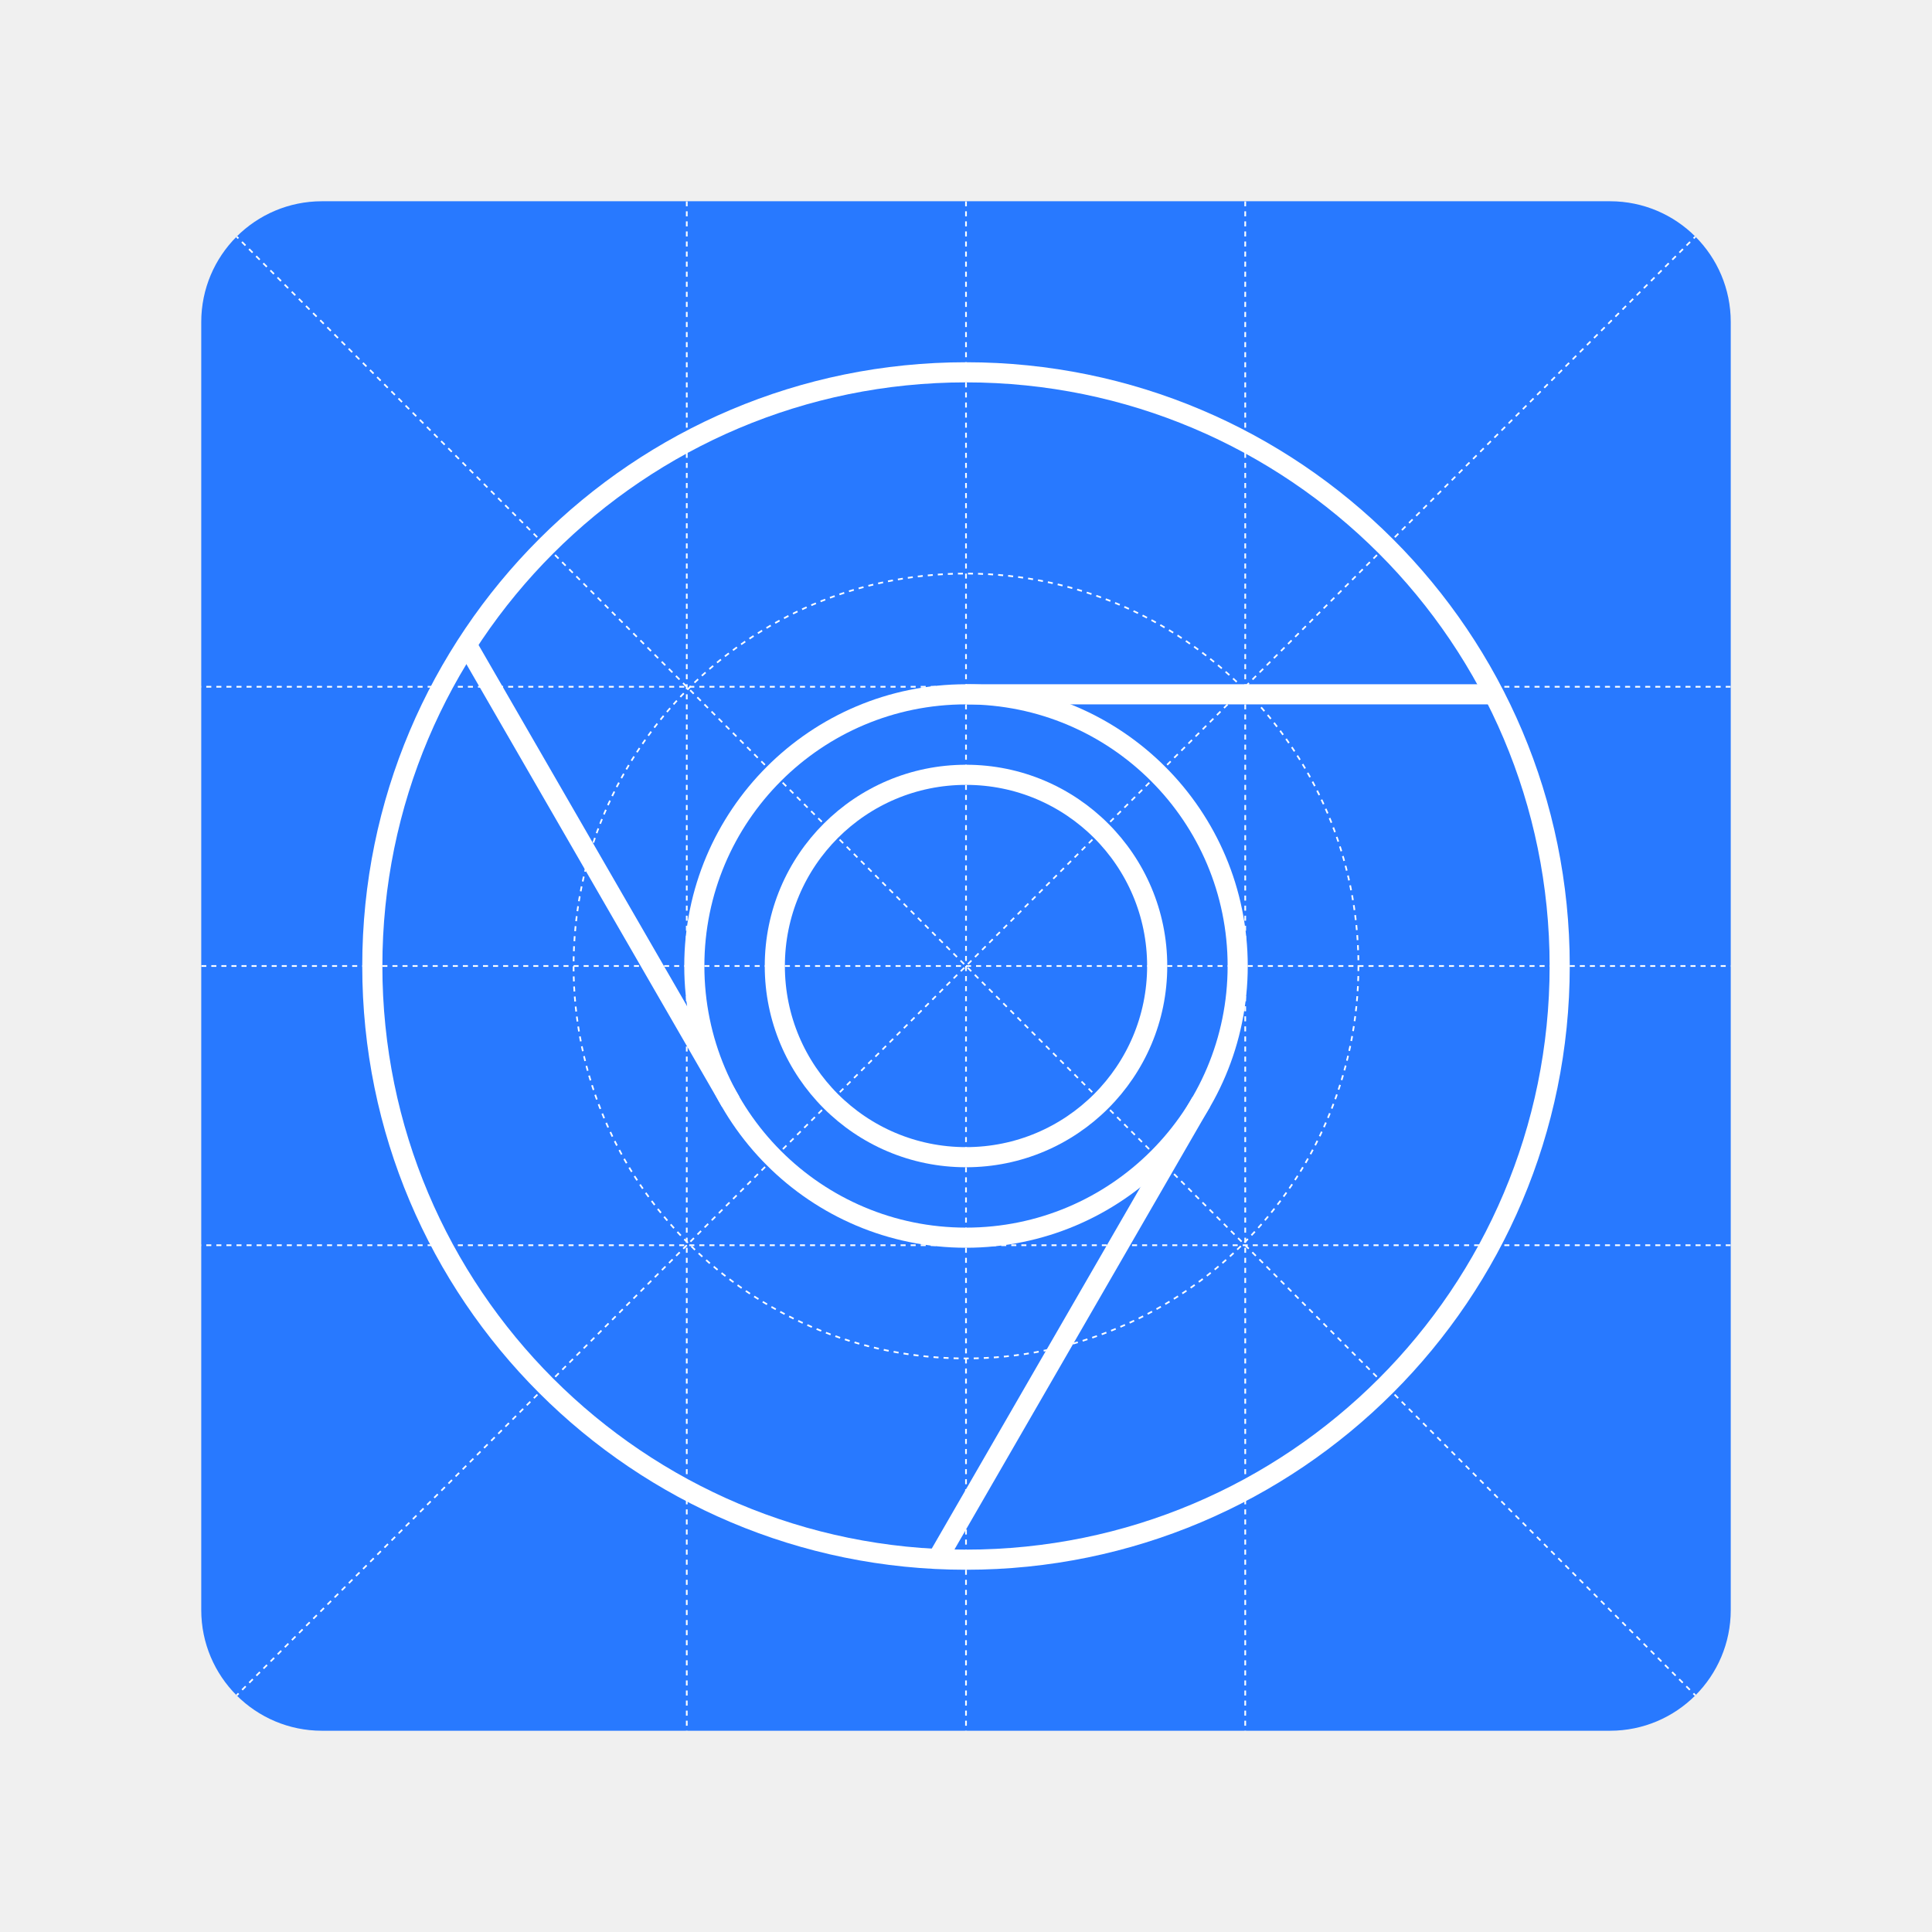
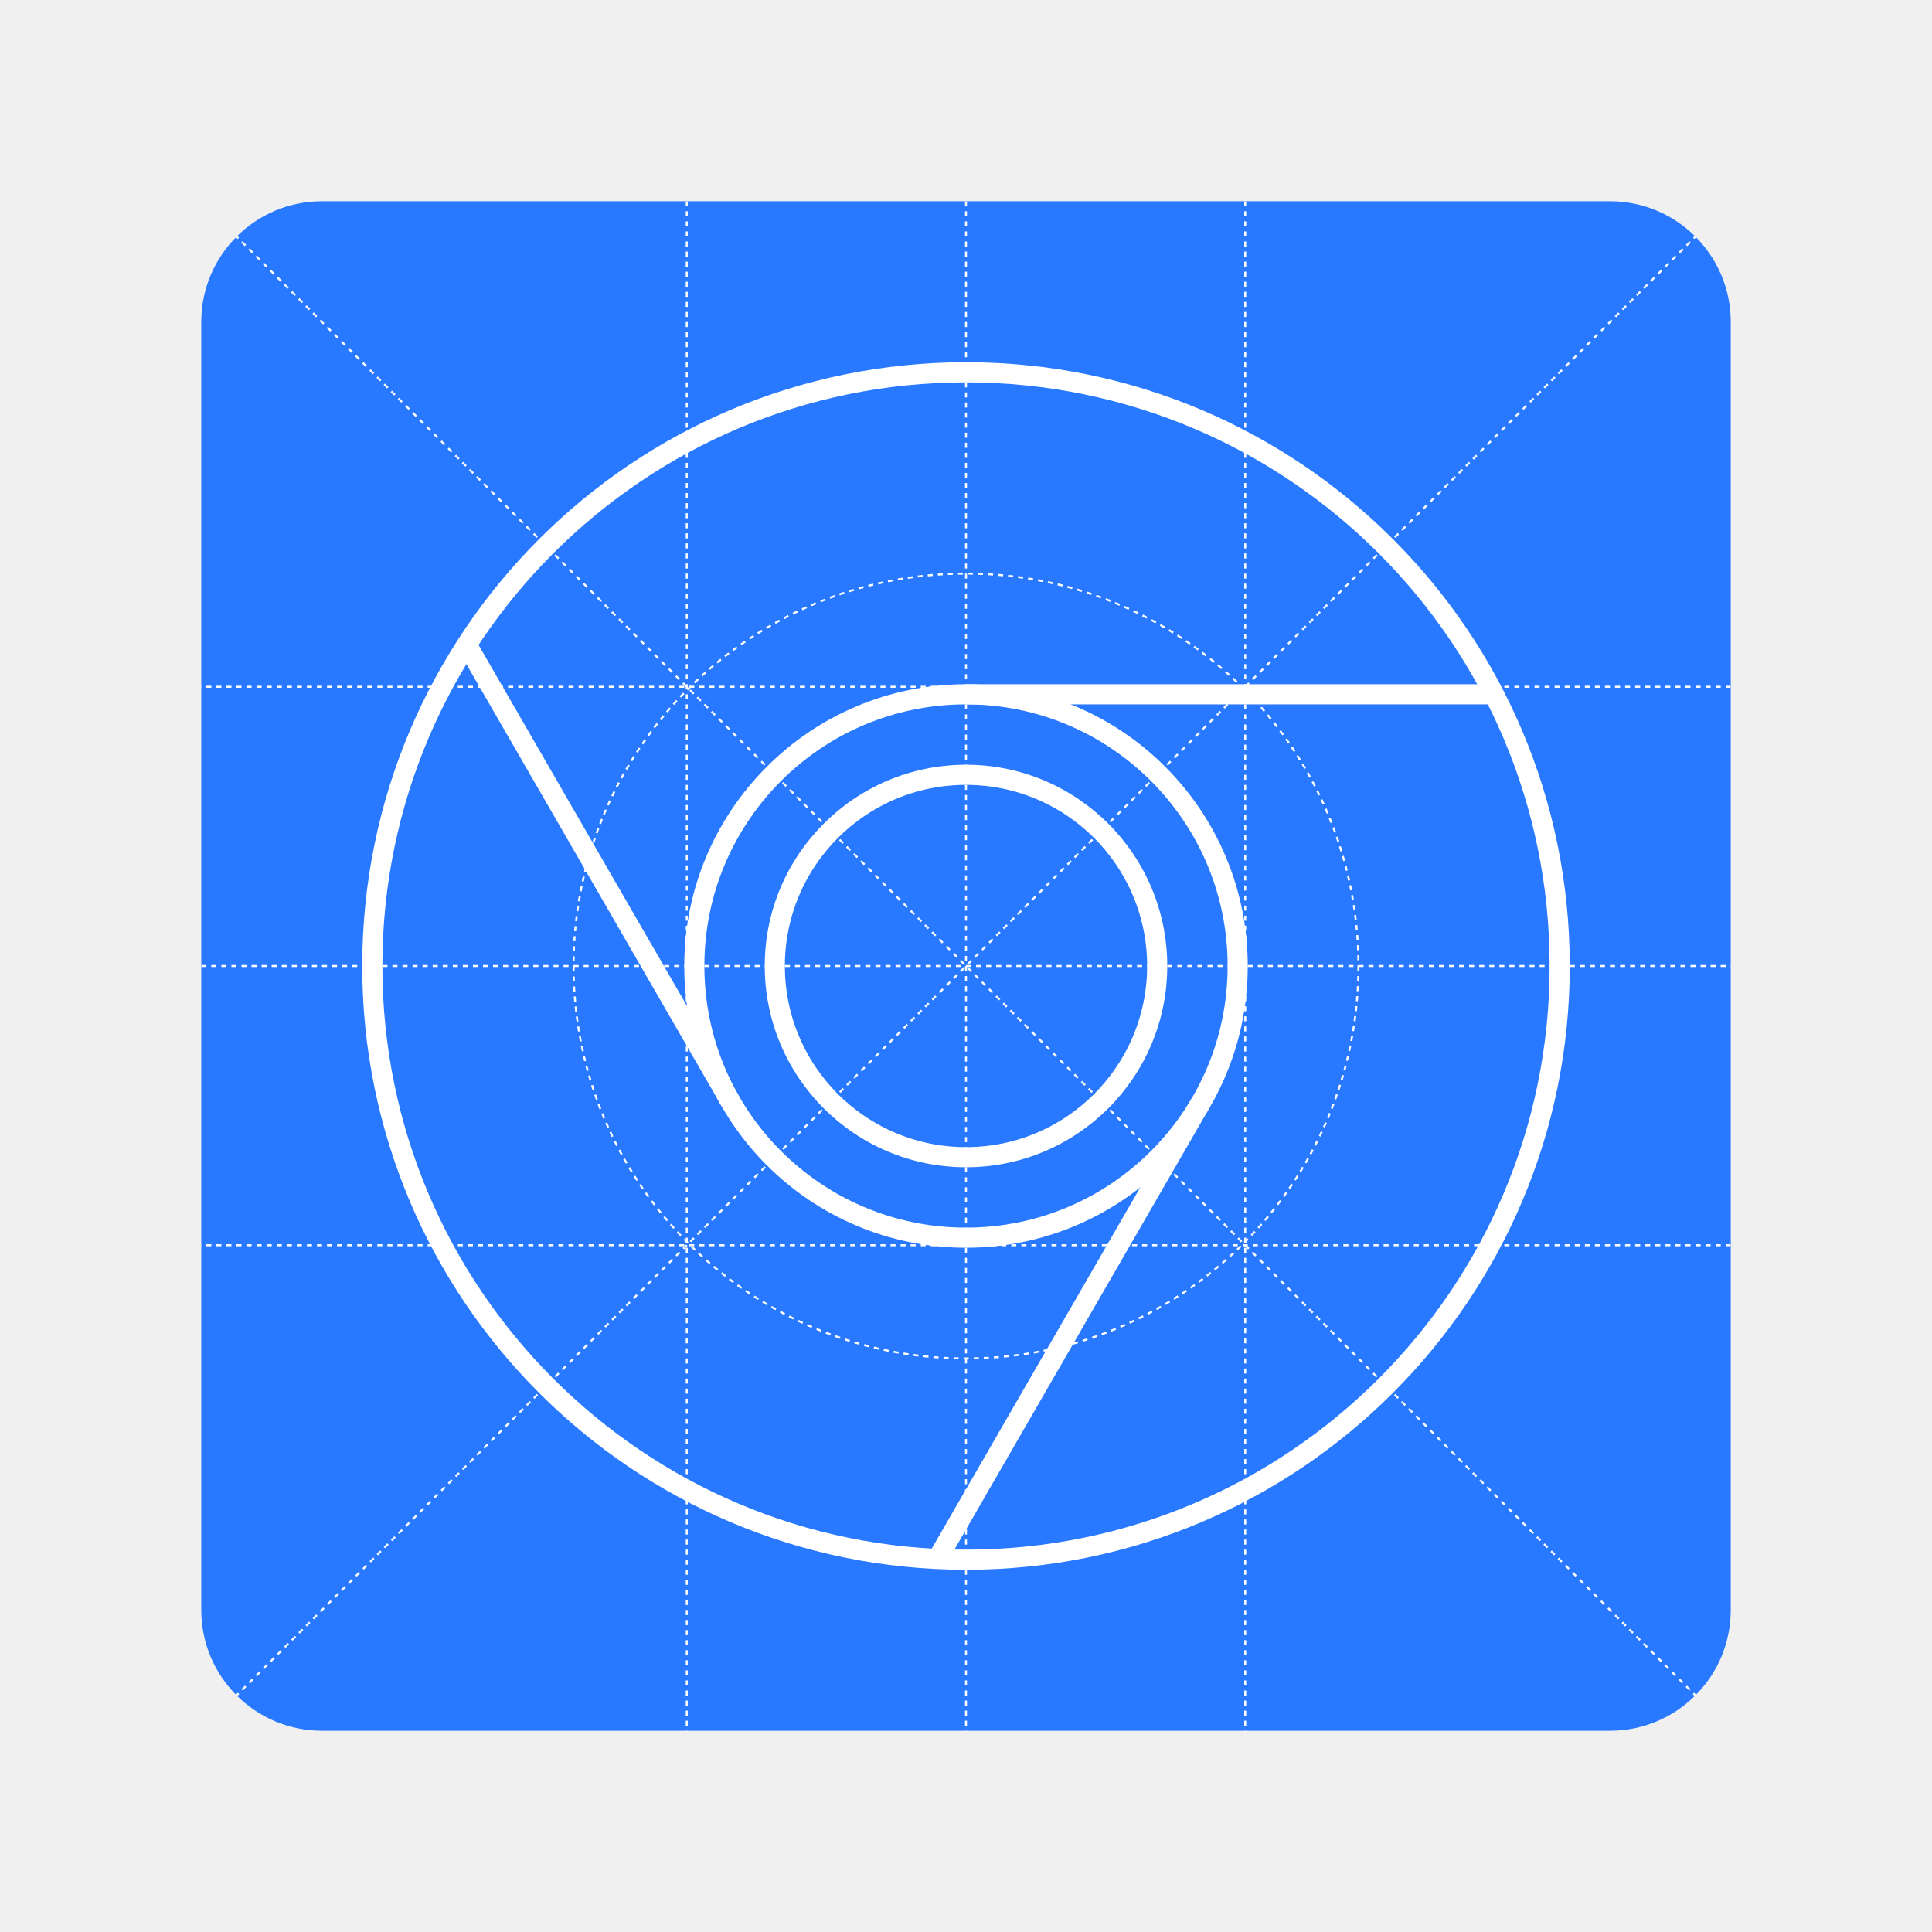
<svg xmlns="http://www.w3.org/2000/svg" xmlns:xlink="http://www.w3.org/1999/xlink" width="192px" height="192px" viewBox="0 0 192 192" version="1.1">
  <defs>
    <rect id="path-1" x="0" y="0" width="152" height="152" rx="12" />
    <path d="M76,136 C109.137,136 136,109.137 136,76 C136,42.863 109.137,16 76,16 C42.863,16 16,42.863 16,76 C16,109.137 42.863,136 76,136 Z" id="path-7" />
    <mask id="mask-8" maskContentUnits="userSpaceOnUse" maskUnits="objectBoundingBox" x="0" y="0" width="120" height="120" fill="white">
      <use xlink:href="#path-7" />
    </mask>
    <circle id="path-9" cx="76" cy="76" r="28" />
    <mask id="mask-10" maskContentUnits="userSpaceOnUse" maskUnits="objectBoundingBox" x="0" y="0" width="56" height="56" fill="white">
      <use xlink:href="#path-9" />
    </mask>
    <circle id="path-11" cx="76" cy="76" r="20" />
    <mask id="mask-12" maskContentUnits="userSpaceOnUse" maskUnits="objectBoundingBox" x="0" y="0" width="40" height="40" fill="white">
      <use xlink:href="#path-11" />
    </mask>
  </defs>
  <g id="Page-1" stroke="none" stroke-width="1" fill="none" fill-rule="evenodd">
    <g id="Master">
      <g id="Logo" transform="translate(20, 20)">
        <mask id="mask-2" fill="white">
          <use xlink:href="#path-1" />
        </mask>
        <use id="Mask" fill="#2879FF" xlink:href="#path-1" />
-         <g id="Grid" mask="url(#mask-2)" stroke="#FFFFFF" stroke-width="0.17" stroke-dasharray="0.5">
+         <g id="Grid" mask="url(#mask-2)" stroke="#FFFFFF" stroke-width="0.2" stroke-dasharray="0.5">
          <g transform="translate(-20, -20)">
            <path d="M0,0 L192,192" id="Shape" />
            <path d="M192,0 L0,192" id="Shape" />
            <path d="M123.75,0 L123.75,192" id="Shape" />
            <path d="M68.25,0 L68.25,192" id="Shape" />
            <path d="M192,123.75 L0,123.75" id="Shape" />
            <path d="M192,68.25 L0,68.25" id="Shape" />
            <circle id="Oval" cx="96" cy="96" r="39" />
            <path d="M0,96 L192,96" id="Shape" />
            <path d="M96,0 L96,192" id="Shape" />
          </g>
        </g>
        <use id="Circle-Outer" stroke="#FFFFFF" mask="url(#mask-8)" stroke-width="4" xlink:href="#path-7" />
        <use id="Circle-Middle" stroke="#FFFFFF" mask="url(#mask-10)" stroke-width="4" xlink:href="#path-9" />
        <use id="Circle-Inner" stroke="#FFFFFF" mask="url(#mask-12)" stroke-width="4" xlink:href="#path-11" />
        <rect id="Right" fill="#FFFFFF" x="76" y="48" width="53" height="2" />
        <rect id="Bottom" fill="#FFFFFF" transform="translate(86.13269, 112.4497) rotate(-240) translate(-86.13269, -112.4497) " x="59.633" y="111.45" width="53" height="2" />
        <rect id="Left" fill="#FFFFFF" transform="translate(39.36731, 66.55033) rotate(-120) translate(-39.36731, -66.55033) " x="12.867" y="65.55" width="53" height="2" />
      </g>
    </g>
  </g>
</svg>
